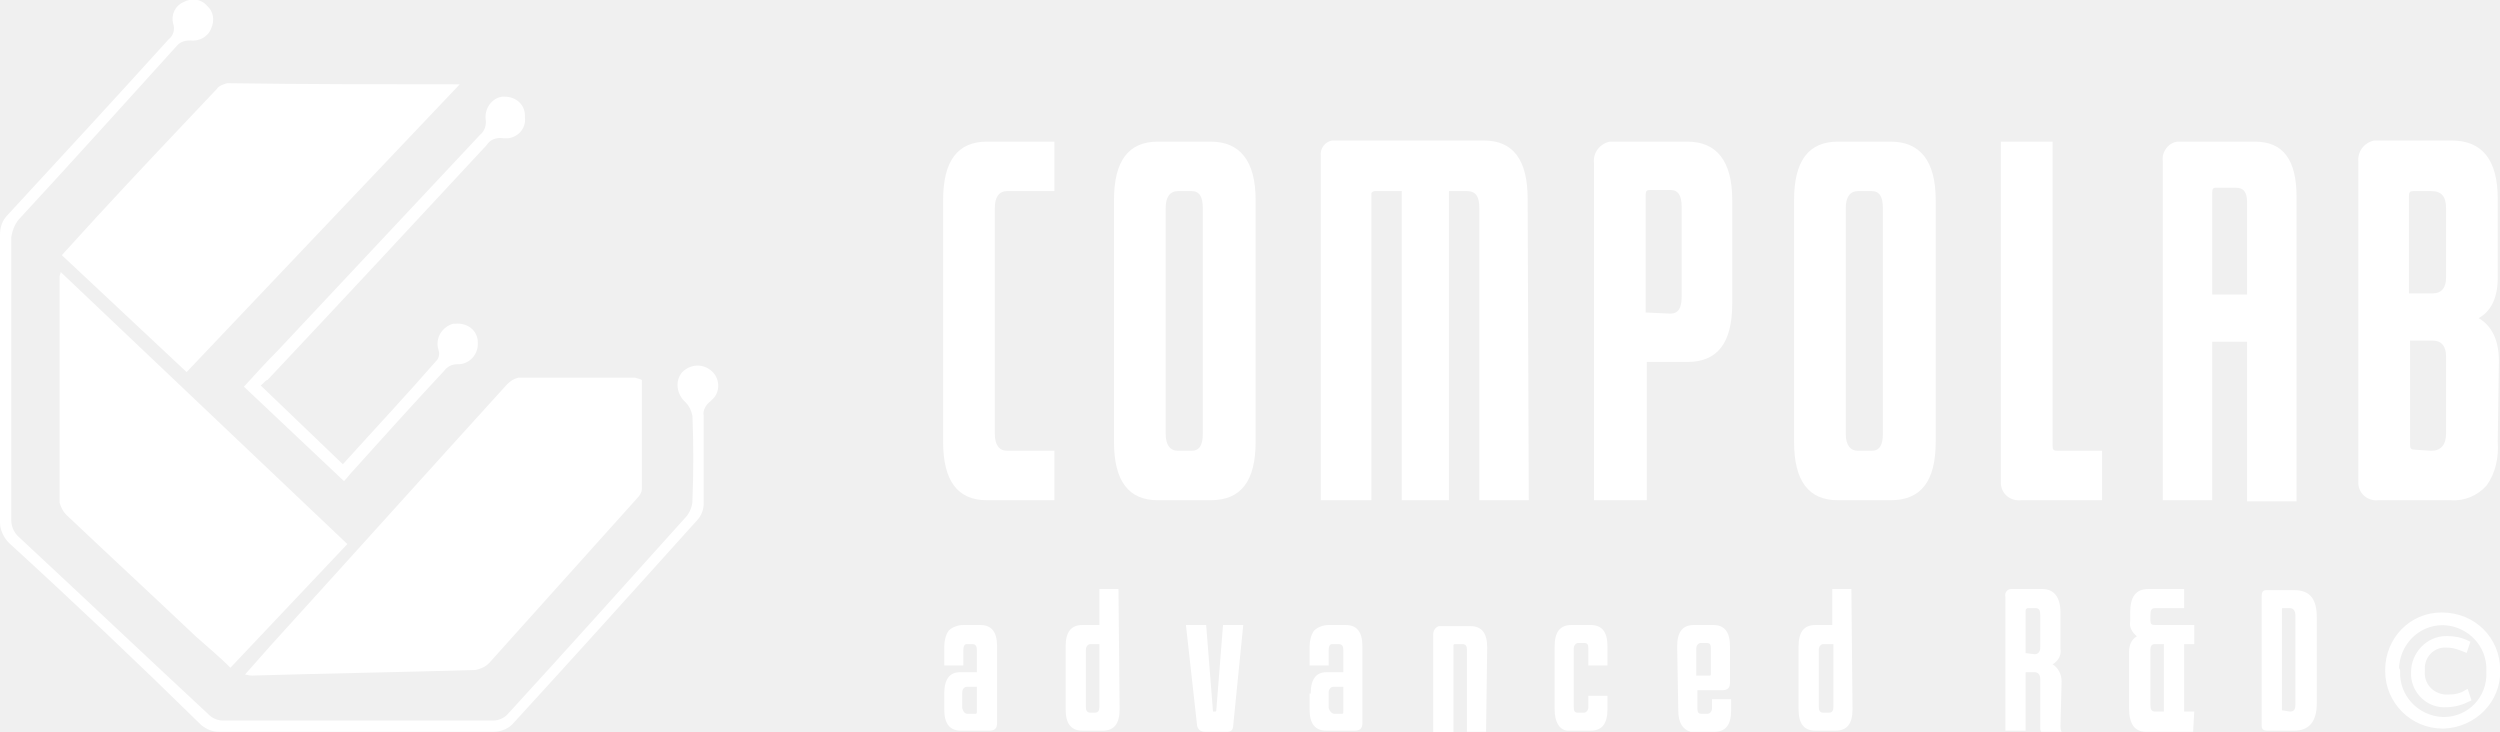
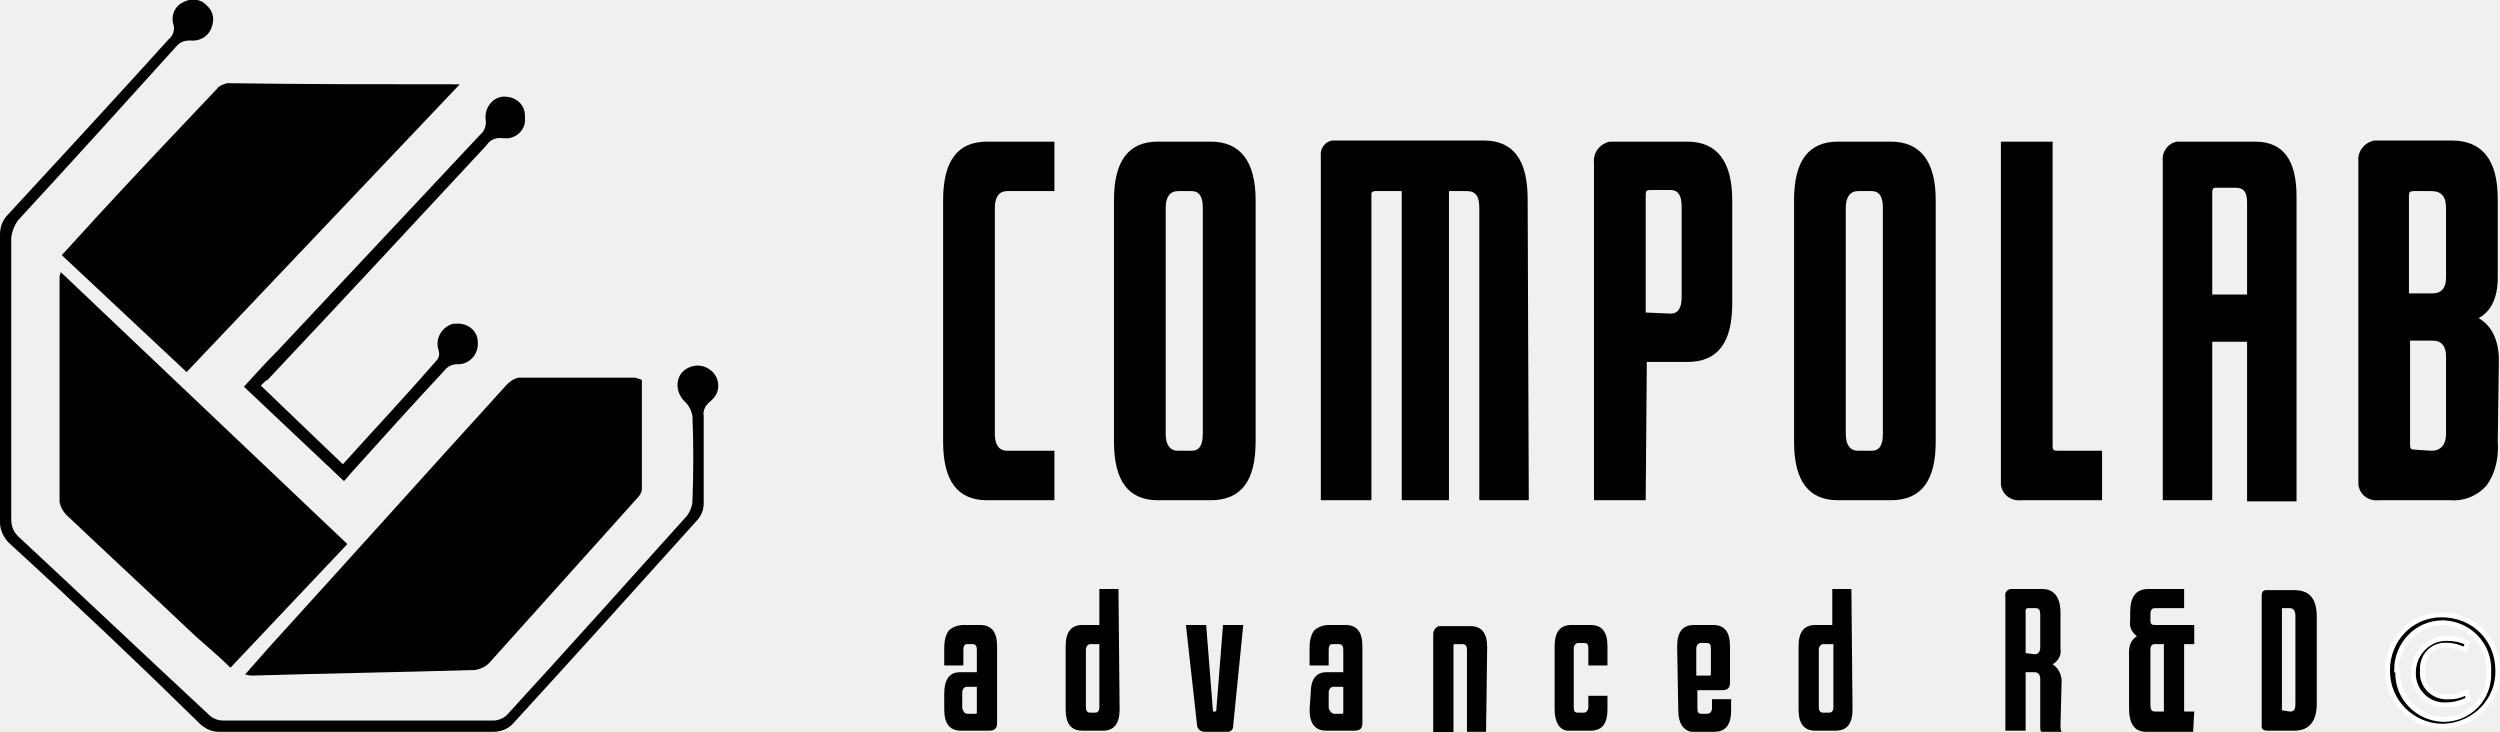
<svg xmlns="http://www.w3.org/2000/svg" version="1.1" id="Livello_1" x="0px" y="0px" viewBox="0 0 222.4 65.1" style="enable-background:new 0 0 222.4 65.1;" xml:space="preserve">
  <style type="text/css">
- 	.st0{fill:#FFFFFF;}
- 	.st1{fill:#FFFFFF;stroke:#FFFFFF;stroke-width:0.429;}
+ 	.st0{stroke:#FFFFFF;stroke-width:0.429;}
</style>
-   <path id="Tracciato_6271" class="st0" d="M93.8,44.5h-6c-2.6,0-3.9-1.7-3.9-5.2V17.8c0-3.5,1.3-5.2,3.9-5.2h6V17h-4.2  c-0.7,0-1.1,0.5-1.1,1.5v20.1c0,1,0.4,1.5,1.1,1.5h4.2V44.5z" />
-   <path id="Tracciato_6272" class="st0" d="M111.7,39.3c0,3.5-1.3,5.2-4,5.2H103c-2.6,0-3.9-1.7-3.9-5.2V17.8c0-3.5,1.3-5.2,3.9-5.2  h4.7c2.6,0,4,1.7,4,5.2V39.3z M106,40.1c0.7,0,1-0.5,1-1.5V18.5c0-1-0.3-1.5-1-1.5h-1.2c-0.7,0-1.1,0.5-1.1,1.5v20.1  c0,1,0.4,1.5,1.1,1.5L106,40.1z" />
-   <path id="Tracciato_6273" class="st0" d="M136,44.5h-4.4v-26c0-1-0.3-1.5-1.1-1.5h-1.6v27.5h-4.2V17h-2.4c-0.1,0-0.3,0.1-0.3,0.2  c0,0,0,0,0,0.1v27.2h-4.5V13.9c-0.1-0.7,0.4-1.3,1-1.4c0.1,0,0.2,0,0.3,0h13.2c2.6,0,3.9,1.7,3.9,5.2L136,44.5z" />
-   <path id="Tracciato_6274" class="st0" d="M146.4,44.5h-4.6v-30c-0.1-0.9,0.5-1.7,1.4-1.9c0.2,0,0.3,0,0.5,0h6.4c2.6,0,4,1.7,4,5.2  V27c0,3.5-1.3,5.2-4,5.2h-3.6V44.5z M148.6,27.9c0.7,0,1-0.5,1-1.5v-8c0-1-0.3-1.5-1-1.5h-1.8c-0.3,0-0.4,0.1-0.4,0.4v10.5  L148.6,27.9z" />
-   <path id="Tracciato_6275" class="st0" d="M172.2,39.3c0,3.5-1.3,5.2-4,5.2h-4.7c-2.6,0-3.9-1.7-3.9-5.2V17.8c0-3.5,1.3-5.2,3.9-5.2  h4.7c2.6,0,4,1.7,4,5.2L172.2,39.3z M166.5,40.1c0.7,0,1-0.5,1-1.5V18.5c0-1-0.3-1.5-1-1.5h-1.2c-0.7,0-1.1,0.5-1.1,1.5v20.1  c0,1,0.4,1.5,1.1,1.5L166.5,40.1z" />
-   <path id="Tracciato_6276" class="st0" d="M187,44.5h-7.2c-0.9,0.1-1.7-0.5-1.8-1.4c0-0.2,0-0.3,0-0.5V12.6h4.6v27.1  c0,0.3,0.1,0.4,0.4,0.4h4L187,44.5z" />
-   <path id="Tracciato_6277" class="st0" d="M192.4,14.3c-0.1-0.8,0.5-1.6,1.3-1.7c0.1,0,0.3,0,0.4,0h6.5c2.5,0,3.7,1.6,3.7,4.9v27.1  h-4.4V30.4h-3.1v14.1h-4.4L192.4,14.3z M199.9,26.2V18c0-0.9-0.3-1.3-1-1.3h-1.8c-0.2,0-0.3,0.1-0.3,0.4v9.1L199.9,26.2z" />
-   <path id="Tracciato_6278" class="st0" d="M222.2,39.3c0.1,1.4-0.2,2.8-1,3.9c-0.8,0.9-2,1.4-3.2,1.3h-6.4c-0.9,0.1-1.7-0.5-1.8-1.4  c0-0.2,0-0.3,0-0.5V14.4c-0.1-0.9,0.5-1.7,1.4-1.9c0.2,0,0.3,0,0.5,0h6.4c2.7,0,4.1,1.7,4.1,5.2v7c0,1.8-0.6,3-1.7,3.6  c1.2,0.7,1.8,2,1.8,3.8L222.2,39.3z M216.4,26.1c0.8,0,1.2-0.5,1.2-1.4v-6.2c0-1-0.4-1.5-1.3-1.5h-1.6c-0.3,0-0.4,0.1-0.4,0.4v8.7  L216.4,26.1z M216.3,40.1c0.8,0,1.3-0.5,1.3-1.5v-6.9c0-0.9-0.4-1.4-1.2-1.4h-2v9.3c0,0.3,0.1,0.4,0.4,0.4L216.3,40.1z" />
-   <path id="Tracciato_6279" class="st0" d="M84,61.7c0-1.3,0.5-1.9,1.4-1.9h1.5v-2c0-0.3-0.1-0.5-0.4-0.5H86c-0.2,0-0.3,0.2-0.3,0.5  v1.4H84v-1.6c0-0.5,0.1-1.1,0.4-1.5c0.3-0.3,0.8-0.5,1.3-0.5h1.5c1,0,1.5,0.6,1.5,1.9v6.8c0,0.5-0.2,0.7-0.7,0.7h-2.5  c-1,0-1.5-0.6-1.5-1.9L84,61.7z M86.1,63.5h0.7c0.1,0,0.1-0.1,0.1-0.2v-2.2h-0.9c-0.2,0-0.4,0.2-0.4,0.5V63  C85.7,63.3,85.8,63.5,86.1,63.5" />
-   <path id="Tracciato_6280" class="st0" d="M99.6,63.1c0,1.3-0.5,1.9-1.5,1.9h-1.8c-1,0-1.5-0.6-1.5-1.9v-5.6c0-1.3,0.5-1.9,1.5-1.9  h1.5v-3.2h1.7L99.6,63.1z M97.4,63.4c0.3,0,0.4-0.2,0.4-0.5v-5.6H97c-0.2,0-0.4,0.2-0.4,0.5v5.1c0,0.3,0.1,0.5,0.4,0.5H97.4z" />
-   <path id="Tracciato_6281" class="st0" d="M109.7,64.6c0,0.3-0.2,0.5-0.5,0.5c0,0,0,0-0.1,0h-1.9c-0.4,0-0.6-0.2-0.7-0.5l-1-9h1.8  l0.6,7.6c0,0.1,0,0.1,0.1,0.1h0.1c0,0,0.1,0,0.1-0.1c0,0,0,0,0,0l0.6-7.6h1.8L109.7,64.6z" />
-   <path id="Tracciato_6282" class="st0" d="M116.6,61.7c0-1.3,0.5-1.9,1.4-1.9h1.5v-2c0-0.3-0.1-0.5-0.4-0.5h-0.6  c-0.2,0-0.3,0.2-0.3,0.5v1.4h-1.7v-1.6c0-0.5,0.1-1.1,0.4-1.5c0.3-0.3,0.8-0.5,1.3-0.5h1.5c1,0,1.5,0.6,1.5,1.9v6.8  c0,0.5-0.2,0.7-0.7,0.7h-2.5c-1,0-1.5-0.6-1.5-1.9V61.7z M118.7,63.5h0.7c0.1,0,0.1-0.1,0.1-0.2v-2.2h-0.9c-0.2,0-0.4,0.2-0.4,0.5  V63C118.3,63.3,118.5,63.5,118.7,63.5" />
-   <path id="Tracciato_6283" class="st0" d="M132.2,65.1h-1.7v-7.3c0-0.3-0.1-0.5-0.4-0.5h-0.7c-0.1,0-0.1,0.1-0.1,0.2v7.7h-1.8v-8.8  c0-0.3,0.2-0.6,0.5-0.7c0.1,0,0.1,0,0.2,0h2.6c1,0,1.5,0.6,1.5,1.9L132.2,65.1z" />
-   <path id="Tracciato_6284" class="st0" d="M141.3,57.7c0-0.4-0.1-0.5-0.4-0.5h-0.5c-0.2,0-0.4,0.2-0.4,0.5v5.2c0,0.4,0.1,0.5,0.4,0.5  h0.5c0.2,0,0.4-0.2,0.4-0.5v-1h1.7v1.2c0,1.3-0.5,1.9-1.5,1.9h-1.7c-0.1,0-0.2,0-0.4,0c-0.7-0.1-1.1-0.8-1.1-1.9v-5.6  c0-1.3,0.5-1.9,1.5-1.9h1.7c1,0,1.5,0.6,1.5,1.9v1.7h-1.7L141.3,57.7z" />
-   <path id="Tracciato_6285" class="st0" d="M149.2,57.5c0-1.3,0.5-1.9,1.5-1.9h1.7c1,0,1.5,0.6,1.5,1.9v3.2c0,0.5-0.2,0.7-0.7,0.7H151  V63c0,0.4,0.1,0.5,0.4,0.5h0.5c0.2,0,0.4-0.2,0.4-0.5v-0.8h1.7v1c0,1.3-0.5,1.9-1.5,1.9h-1.7c-0.1,0-0.2,0-0.4,0  c-0.7-0.2-1.1-0.8-1.1-1.9L149.2,57.5z M152.1,60.1c0.1,0,0.1-0.1,0.1-0.2v-2.2c0-0.4-0.1-0.5-0.4-0.5h-0.5c-0.2,0-0.4,0.2-0.4,0.5  v2.4L152.1,60.1z" />
-   <path id="Tracciato_6286" class="st0" d="M164.8,63.1c0,1.3-0.5,1.9-1.5,1.9h-1.8c-1,0-1.5-0.6-1.5-1.9v-5.6c0-1.3,0.5-1.9,1.5-1.9  h1.5v-3.2h1.7L164.8,63.1z M162.7,63.4c0.3,0,0.4-0.2,0.4-0.5v-5.6h-0.9c-0.2,0-0.4,0.2-0.4,0.5v5.1c0,0.3,0.1,0.5,0.4,0.5H162.7z" />
-   <path id="Tracciato_6287" class="st0" d="M183.3,64.6c0,0.2,0,0.3,0.1,0.5h-1.8c-0.1-0.1-0.1-0.2-0.1-0.4v-4.3  c0-0.4-0.2-0.6-0.5-0.6h-0.8v5.2h-1.8V53.1c-0.1-0.4,0.2-0.7,0.5-0.7c0.1,0,0.1,0,0.2,0h2.6c1,0,1.6,0.7,1.6,2.1v3.2  c0.1,0.6-0.2,1.1-0.7,1.4c0.5,0.3,0.8,0.9,0.8,1.5L183.3,64.6z M181,58.2c0.3,0,0.5-0.2,0.5-0.6v-2.9c0-0.4-0.1-0.6-0.4-0.6h-0.7  c-0.1,0-0.2,0.1-0.2,0.2v3.8L181,58.2z" />
-   <path id="Tracciato_6288" class="st0" d="M195.1,65.1h-4.2c-1,0-1.5-0.7-1.5-2.1V58c0-0.6,0.2-1.1,0.7-1.4c-0.4-0.3-0.7-0.8-0.6-1.3  v-0.8c0-1.4,0.5-2.1,1.6-2.1h3.2v1.7h-2.6c-0.3,0-0.4,0.2-0.4,0.6v0.5c0,0.3,0.1,0.4,0.4,0.4h3.5v1.7h-0.9v6h0.9L195.1,65.1z   M192.5,63.3v-6h-0.8c-0.3,0-0.4,0.2-0.4,0.5v4.9c0,0.4,0.1,0.6,0.4,0.6H192.5z" />
-   <path id="Tracciato_6289" class="st0" d="M206.1,62.6c0,1.6-0.7,2.4-2,2.4h-2.4c-0.3,0-0.5-0.1-0.5-0.4c0,0,0-0.1,0-0.1V53  c0-0.3,0.1-0.5,0.4-0.5c0,0,0.1,0,0.1,0h2.4c1.4,0,2,0.8,2,2.4V62.6z M203.7,63.3c0.4,0,0.5-0.2,0.5-0.7v-7.8c0-0.5-0.2-0.7-0.5-0.7  h-0.6c-0.1,0-0.1,0-0.1,0.1c0,0,0,0,0,0v8.9c0,0.1,0,0.1,0.1,0.1L203.7,63.3z" />
-   <path id="Tracciato_6290" class="st0" d="M222.2,59.6c0.1,2.7-2.1,4.9-4.8,5l-0.1,0c-2.7,0-4.9-2.2-4.9-4.9l0-0.1  c0-2.7,2.1-4.9,4.8-4.9c0,0,0,0,0,0h0C220.1,54.7,222.2,56.9,222.2,59.6L222.2,59.6 M213.3,59.7c-0.1,2.3,1.7,4.2,4,4.3c0,0,0,0,0,0  c0,0,0.1,0,0.1,0c2.3,0,4.1-1.9,4-4.2c0,0,0,0,0,0c0,0,0-0.1,0-0.1c0.1-2.3-1.7-4.2-4-4.3l-0.1,0c-2.3,0-4.1,1.9-4.1,4.2  c0,0,0,0,0,0C213.3,59.6,213.3,59.6,213.3,59.7 M219.3,57.8c-0.5-0.2-1-0.4-1.6-0.4c-1.1-0.1-2.1,0.7-2.2,1.9c0,0.1,0,0.2,0,0.4  c-0.1,1.2,0.8,2.2,2,2.3c0.1,0,0.2,0,0.3,0c0.6,0,1.1-0.1,1.6-0.4l0.2,0.6c-0.6,0.3-1.3,0.5-2,0.5c-1.5,0.1-2.8-1.1-2.9-2.6  c0-0.1,0-0.2,0-0.3c0-1.6,1.3-3,2.9-3c0,0,0,0,0,0c0,0,0.1,0,0.1,0c0.6,0,1.2,0.1,1.8,0.4L219.3,57.8z" />
-   <path id="Tracciato_6291" class="st1" d="M222.2,59.6c0.1,2.7-2.1,4.9-4.8,5l-0.1,0c-2.7,0-4.9-2.2-4.9-4.9l0-0.1  c0-2.7,2.1-4.9,4.8-4.9c0,0,0,0,0,0h0C220.1,54.7,222.2,56.9,222.2,59.6L222.2,59.6z M213.3,59.7c-0.1,2.3,1.7,4.2,4,4.3  c0,0,0,0,0,0c0,0,0.1,0,0.1,0c2.3,0,4.1-1.9,4-4.2c0,0,0,0,0,0c0,0,0-0.1,0-0.1c0.1-2.3-1.7-4.2-4-4.3l-0.1,0  c-2.3,0-4.1,1.9-4.1,4.2c0,0,0,0,0,0C213.3,59.6,213.3,59.6,213.3,59.7L213.3,59.7z M219.3,57.8c-0.5-0.2-1-0.4-1.6-0.4  c-1.1-0.1-2.1,0.7-2.2,1.9c0,0.1,0,0.2,0,0.4c-0.1,1.2,0.8,2.2,2,2.3c0.1,0,0.2,0,0.3,0c0.6,0,1.1-0.1,1.6-0.4l0.2,0.6  c-0.6,0.3-1.3,0.5-2,0.5c-1.5,0.1-2.8-1.1-2.9-2.6c0-0.1,0-0.2,0-0.3c0-1.6,1.3-3,2.9-3c0,0,0,0,0,0c0,0,0.1,0,0.1,0  c0.6,0,1.2,0.1,1.8,0.4L219.3,57.8z" />
+   <path id="Tracciato_6271" d="M93.8,44.5h-6c-2.6,0-3.9-1.7-3.9-5.2V17.8c0-3.5,1.3-5.2,3.9-5.2h6V17h-4.2c-0.7,0-1.1,0.5-1.1,1.5  v20.1c0,1,0.4,1.5,1.1,1.5h4.2V44.5z" />
+   <path id="Tracciato_6272" d="M111.7,39.3c0,3.5-1.3,5.2-4,5.2H103c-2.6,0-3.9-1.7-3.9-5.2V17.8c0-3.5,1.3-5.2,3.9-5.2h4.7  c2.6,0,4,1.7,4,5.2V39.3z M106,40.1c0.7,0,1-0.5,1-1.5V18.5c0-1-0.3-1.5-1-1.5h-1.2c-0.7,0-1.1,0.5-1.1,1.5v20.1  c0,1,0.4,1.5,1.1,1.5H106z" />
+   <path id="Tracciato_6273" d="M136,44.5h-4.4v-26c0-1-0.3-1.5-1.1-1.5h-1.6v27.5h-4.2V17h-2.4c-0.1,0-0.3,0.1-0.3,0.2c0,0,0,0,0,0.1  v27.2h-4.5V13.9c-0.1-0.7,0.4-1.3,1-1.4c0.1,0,0.2,0,0.3,0H132c2.6,0,3.9,1.7,3.9,5.2L136,44.5z" />
+   <path id="Tracciato_6274" d="M146.4,44.5h-4.6v-30c-0.1-0.9,0.5-1.7,1.4-1.9c0.2,0,0.3,0,0.5,0h6.4c2.6,0,4,1.7,4,5.2V27  c0,3.5-1.3,5.2-4,5.2h-3.6L146.4,44.5L146.4,44.5z M148.6,27.9c0.7,0,1-0.5,1-1.5v-8c0-1-0.3-1.5-1-1.5h-1.8c-0.3,0-0.4,0.1-0.4,0.4  v10.5L148.6,27.9z" />
+   <path id="Tracciato_6275" d="M172.2,39.3c0,3.5-1.3,5.2-4,5.2h-4.7c-2.6,0-3.9-1.7-3.9-5.2V17.8c0-3.5,1.3-5.2,3.9-5.2h4.7  c2.6,0,4,1.7,4,5.2V39.3z M166.5,40.1c0.7,0,1-0.5,1-1.5V18.5c0-1-0.3-1.5-1-1.5h-1.2c-0.7,0-1.1,0.5-1.1,1.5v20.1  c0,1,0.4,1.5,1.1,1.5H166.5z" />
+   <path id="Tracciato_6276" d="M187,44.5h-7.2c-0.9,0.1-1.7-0.5-1.8-1.4c0-0.2,0-0.3,0-0.5v-30h4.6v27.1c0,0.3,0.1,0.4,0.4,0.4h4V44.5  z" />
+   <path id="Tracciato_6277" d="M192.4,14.3c-0.1-0.8,0.5-1.6,1.3-1.7c0.1,0,0.3,0,0.4,0h6.5c2.5,0,3.7,1.6,3.7,4.9v27.1h-4.4V30.4  h-3.1v14.1h-4.4V14.3z M199.9,26.2V18c0-0.9-0.3-1.3-1-1.3h-1.8c-0.2,0-0.3,0.1-0.3,0.4v9.1H199.9z" />
+   <path id="Tracciato_6278" d="M222.2,39.3c0.1,1.4-0.2,2.8-1,3.9c-0.8,0.9-2,1.4-3.2,1.3h-6.4c-0.9,0.1-1.7-0.5-1.8-1.4  c0-0.2,0-0.3,0-0.5V14.4c-0.1-0.9,0.5-1.7,1.4-1.9c0.2,0,0.3,0,0.5,0h6.4c2.7,0,4.1,1.7,4.1,5.2v7c0,1.8-0.6,3-1.7,3.6  c1.2,0.7,1.8,2,1.8,3.8L222.2,39.3z M216.4,26.1c0.8,0,1.2-0.5,1.2-1.4v-6.2c0-1-0.4-1.5-1.3-1.5h-1.6c-0.3,0-0.4,0.1-0.4,0.4v8.7  L216.4,26.1z M216.3,40.1c0.8,0,1.3-0.5,1.3-1.5v-6.9c0-0.9-0.4-1.4-1.2-1.4h-2v9.3c0,0.3,0.1,0.4,0.4,0.4L216.3,40.1z" />
+   <path id="Tracciato_6279" d="M84,61.7c0-1.3,0.5-1.9,1.4-1.9h1.5v-2c0-0.3-0.1-0.5-0.4-0.5H86c-0.2,0-0.3,0.2-0.3,0.5v1.4H84v-1.6  c0-0.5,0.1-1.1,0.4-1.5c0.3-0.3,0.8-0.5,1.3-0.5h1.5c1,0,1.5,0.6,1.5,1.9v6.8c0,0.5-0.2,0.7-0.7,0.7h-2.5c-1,0-1.5-0.6-1.5-1.9  L84,61.7z M86.1,63.5h0.7c0.1,0,0.1-0.1,0.1-0.2v-2.2H86c-0.2,0-0.4,0.2-0.4,0.5V63C85.7,63.3,85.8,63.5,86.1,63.5" />
+   <path id="Tracciato_6280" d="M99.6,63.1c0,1.3-0.5,1.9-1.5,1.9h-1.8c-1,0-1.5-0.6-1.5-1.9v-5.6c0-1.3,0.5-1.9,1.5-1.9h1.5v-3.2h1.7  L99.6,63.1z M97.4,63.4c0.3,0,0.4-0.2,0.4-0.5v-5.6H97c-0.2,0-0.4,0.2-0.4,0.5v5.1c0,0.3,0.1,0.5,0.4,0.5H97.4z" />
+   <path id="Tracciato_6281" d="M109.7,64.6c0,0.3-0.2,0.5-0.5,0.5c0,0,0,0-0.1,0h-1.9c-0.4,0-0.6-0.2-0.7-0.5l-1-9h1.8l0.6,7.6  c0,0.1,0,0.1,0.1,0.1h0.1c0,0,0.1,0,0.1-0.1l0,0l0.6-7.6h1.8L109.7,64.6z" />
+   <path id="Tracciato_6282" d="M116.6,61.7c0-1.3,0.5-1.9,1.4-1.9h1.5v-2c0-0.3-0.1-0.5-0.4-0.5h-0.6c-0.2,0-0.3,0.2-0.3,0.5v1.4h-1.7  v-1.6c0-0.5,0.1-1.1,0.4-1.5c0.3-0.3,0.8-0.5,1.3-0.5h1.5c1,0,1.5,0.6,1.5,1.9v6.8c0,0.5-0.2,0.7-0.7,0.7H118c-1,0-1.5-0.6-1.5-1.9  L116.6,61.7L116.6,61.7z M118.7,63.5h0.7c0.1,0,0.1-0.1,0.1-0.2v-2.2h-0.9c-0.2,0-0.4,0.2-0.4,0.5V63  C118.3,63.3,118.5,63.5,118.7,63.5" />
+   <path id="Tracciato_6283" d="M132.2,65.1h-1.7v-7.3c0-0.3-0.1-0.5-0.4-0.5h-0.7c-0.1,0-0.1,0.1-0.1,0.2v7.7h-1.8v-8.8  c0-0.3,0.2-0.6,0.5-0.7c0.1,0,0.1,0,0.2,0h2.6c1,0,1.5,0.6,1.5,1.9L132.2,65.1z" />
+   <path id="Tracciato_6284" d="M141.3,57.7c0-0.4-0.1-0.5-0.4-0.5h-0.5c-0.2,0-0.4,0.2-0.4,0.5v5.2c0,0.4,0.1,0.5,0.4,0.5h0.5  c0.2,0,0.4-0.2,0.4-0.5v-1h1.7v1.2c0,1.3-0.5,1.9-1.5,1.9h-1.7c-0.1,0-0.2,0-0.4,0c-0.7-0.1-1.1-0.8-1.1-1.9v-5.6  c0-1.3,0.5-1.9,1.5-1.9h1.7c1,0,1.5,0.6,1.5,1.9v1.7h-1.7V57.7z" />
+   <path id="Tracciato_6285" d="M149.2,57.5c0-1.3,0.5-1.9,1.5-1.9h1.7c1,0,1.5,0.6,1.5,1.9v3.2c0,0.5-0.2,0.7-0.7,0.7H151V63  c0,0.4,0.1,0.5,0.4,0.5h0.5c0.2,0,0.4-0.2,0.4-0.5v-0.8h1.7v1c0,1.3-0.5,1.9-1.5,1.9h-1.7c-0.1,0-0.2,0-0.4,0  c-0.7-0.2-1.1-0.8-1.1-1.9L149.2,57.5z M152.1,60.1c0.1,0,0.1-0.1,0.1-0.2v-2.2c0-0.4-0.1-0.5-0.4-0.5h-0.5c-0.2,0-0.4,0.2-0.4,0.5  v2.4H152.1z" />
+   <path id="Tracciato_6286" d="M164.8,63.1c0,1.3-0.5,1.9-1.5,1.9h-1.8c-1,0-1.5-0.6-1.5-1.9v-5.6c0-1.3,0.5-1.9,1.5-1.9h1.5v-3.2h1.7  L164.8,63.1z M162.7,63.4c0.3,0,0.4-0.2,0.4-0.5v-5.6h-0.9c-0.2,0-0.4,0.2-0.4,0.5v5.1c0,0.3,0.1,0.5,0.4,0.5H162.7z" />
+   <path id="Tracciato_6287" d="M183.3,64.6c0,0.2,0,0.3,0.1,0.5h-1.8c-0.1-0.1-0.1-0.2-0.1-0.4v-4.3c0-0.4-0.2-0.6-0.5-0.6h-0.8V65  h-1.8V53.1c-0.1-0.4,0.2-0.7,0.5-0.7c0.1,0,0.1,0,0.2,0h2.6c1,0,1.6,0.7,1.6,2.1v3.2c0.1,0.6-0.2,1.1-0.7,1.4  c0.5,0.3,0.8,0.9,0.8,1.5L183.3,64.6z M181,58.2c0.3,0,0.5-0.2,0.5-0.6v-2.9c0-0.4-0.1-0.6-0.4-0.6h-0.7c-0.1,0-0.2,0.1-0.2,0.2v3.8  L181,58.2z" />
+   <path id="Tracciato_6288" d="M195.1,65.1h-4.2c-1,0-1.5-0.7-1.5-2.1v-5c0-0.6,0.2-1.1,0.7-1.4c-0.4-0.3-0.7-0.8-0.6-1.3v-0.8  c0-1.4,0.5-2.1,1.6-2.1h3.2v1.7h-2.6c-0.3,0-0.4,0.2-0.4,0.6v0.5c0,0.3,0.1,0.4,0.4,0.4h3.5v1.7h-0.9v6h0.9L195.1,65.1z M192.5,63.3  v-6h-0.8c-0.3,0-0.4,0.2-0.4,0.5v4.9c0,0.4,0.1,0.6,0.4,0.6H192.5z" />
+   <path id="Tracciato_6289" d="M206.1,62.6c0,1.6-0.7,2.4-2,2.4h-2.4c-0.3,0-0.5-0.1-0.5-0.4v-0.1V53c0-0.3,0.1-0.5,0.4-0.5h0.1h2.4  c1.4,0,2,0.8,2,2.4V62.6z M203.7,63.3c0.4,0,0.5-0.2,0.5-0.7v-7.8c0-0.5-0.2-0.7-0.5-0.7h-0.6c-0.1,0-0.1,0-0.1,0.1l0,0v8.9  c0,0.1,0,0.1,0.1,0.1L203.7,63.3z" />
+   <path id="Tracciato_6290" d="M222.2,59.6c0.1,2.7-2.1,4.9-4.8,5h-0.1c-2.7,0-4.9-2.2-4.9-4.9v-0.1c0-2.7,2.1-4.9,4.8-4.9l0,0l0,0  C220.1,54.7,222.2,56.9,222.2,59.6L222.2,59.6 M213.3,59.7c-0.1,2.3,1.7,4.2,4,4.3l0,0h0.1c2.3,0,4.1-1.9,4-4.2l0,0v-0.1  c0.1-2.3-1.7-4.2-4-4.3h-0.1c-2.3,0-4.1,1.9-4.1,4.2l0,0C213.3,59.6,213.3,59.6,213.3,59.7 M219.3,57.8c-0.5-0.2-1-0.4-1.6-0.4  c-1.1-0.1-2.1,0.7-2.2,1.9c0,0.1,0,0.2,0,0.4c-0.1,1.2,0.8,2.2,2,2.3c0.1,0,0.2,0,0.3,0c0.6,0,1.1-0.1,1.6-0.4l0.2,0.6  c-0.6,0.3-1.3,0.5-2,0.5c-1.5,0.1-2.8-1.1-2.9-2.6c0-0.1,0-0.2,0-0.3c0-1.6,1.3-3,2.9-3l0,0h0.1c0.6,0,1.2,0.1,1.8,0.4L219.3,57.8z" />
+   <path id="Tracciato_6291" class="st0" d="M222.2,59.6c0.1,2.7-2.1,4.9-4.8,5h-0.1c-2.7,0-4.9-2.2-4.9-4.9v-0.1  c0-2.7,2.1-4.9,4.8-4.9l0,0l0,0C220.1,54.7,222.2,56.9,222.2,59.6L222.2,59.6z M213.3,59.7c-0.1,2.3,1.7,4.2,4,4.3l0,0h0.1  c2.3,0,4.1-1.9,4-4.2l0,0v-0.1c0.1-2.3-1.7-4.2-4-4.3h-0.1c-2.3,0-4.1,1.9-4.1,4.2l0,0C213.3,59.6,213.3,59.6,213.3,59.7L213.3,59.7  z M219.3,57.8c-0.5-0.2-1-0.4-1.6-0.4c-1.1-0.1-2.1,0.7-2.2,1.9c0,0.1,0,0.2,0,0.4c-0.1,1.2,0.8,2.2,2,2.3c0.1,0,0.2,0,0.3,0  c0.6,0,1.1-0.1,1.6-0.4l0.2,0.6c-0.6,0.3-1.3,0.5-2,0.5c-1.5,0.1-2.8-1.1-2.9-2.6c0-0.1,0-0.2,0-0.3c0-1.6,1.3-3,2.9-3l0,0h0.1  c0.6,0,1.2,0.1,1.8,0.4L219.3,57.8z" />
  <g id="Raggruppa_2964">
-     <path id="Tracciato_6326" class="st0" d="M57.1,33.8c0,3.3,0,6.5,0,9.7c0,0.3-0.2,0.6-0.4,0.8c-4.4,4.9-8.8,9.8-13.2,14.7   c-0.3,0.3-0.7,0.5-1.2,0.6c-6.6,0.2-13.2,0.3-19.9,0.5c-0.1,0-0.2,0-0.6-0.1c0.8-0.9,1.6-1.8,2.3-2.6c7-7.7,14-15.5,21-23.2   c0.3-0.3,0.6-0.5,1-0.6c3.5,0,7,0,10.4,0C56.8,33.7,56.9,33.7,57.1,33.8z" />
-     <path id="Tracciato_6327" class="st0" d="M30.9,48.4L20.5,59.4c-1-1-2.1-1.9-3.1-2.8C13.6,53,9.7,49.4,5.9,45.8   c-0.3-0.3-0.5-0.7-0.6-1.1c0-6.7,0-13.4,0-20.1c0-0.1,0.1-0.3,0.1-0.4L30.9,48.4z" />
-     <path id="Tracciato_6328" class="st0" d="M40.9,7.5L16.6,33.1L5.5,22.7c1.1-1.2,2.1-2.3,3.1-3.4c3.5-3.8,7.1-7.6,10.7-11.4   c0.2-0.3,0.6-0.4,0.9-0.5C27,7.5,33.8,7.5,40.9,7.5z" />
-     <path id="Tracciato_6329" class="st0" d="M1,33.7c0,4.2,0,8.3,0,12.5c0,0.6,0.2,1.1,0.6,1.5c5.7,5.3,11.3,10.6,17,15.9   c0.3,0.3,0.8,0.5,1.2,0.5c8,0,16,0,24.1,0c0.4,0,0.9-0.2,1.2-0.5c5.4-5.9,10.7-11.8,16-17.7c0.3-0.4,0.5-0.9,0.5-1.4   c0.1-2.5,0.1-5,0-7.5c-0.1-0.5-0.3-0.9-0.6-1.2c-0.8-0.7-1-1.9-0.3-2.7l0,0c0.7-0.7,1.8-0.8,2.6-0.1c0.7,0.6,0.8,1.7,0.2,2.4   c-0.1,0.1-0.2,0.2-0.3,0.3c-0.4,0.3-0.7,0.8-0.6,1.3c0,2.6,0,5.2,0,7.8c0,0.5-0.2,1.1-0.6,1.5c-5.4,6-10.8,12-16.3,18   c-0.4,0.5-1.1,0.8-1.8,0.8c-8.1,0-16.2,0-24.4,0c-0.6,0-1.1-0.2-1.6-0.6C12.3,59,6.6,53.6,0.8,48.3C0.3,47.8,0,47.1,0,46.5   c0-8.5,0-17.1,0-25.6c0-0.7,0.2-1.3,0.7-1.8C5.5,13.9,10.3,8.7,15,3.5c0.4-0.3,0.6-0.9,0.4-1.4c-0.2-0.8,0.2-1.6,0.9-1.9   c0.7-0.4,1.6-0.3,2.1,0.3c0.6,0.5,0.7,1.3,0.4,2c-0.3,0.8-1.1,1.2-1.9,1.1c-0.4,0-0.8,0.1-1.1,0.4C11.1,9.2,6.4,14.4,1.6,19.6   C1.3,20,1.1,20.5,1,21.1C1,25.3,1,29.5,1,33.7z" />
-     <path id="Tracciato_6330" class="st0" d="M23.2,34.3l7.3,7c2.8-3.1,5.7-6.2,8.4-9.3c0.2-0.3,0.2-0.6,0.1-0.9c-0.3-1,0.3-2,1.3-2.3   c0.1,0,0.1,0,0.2,0c1-0.1,1.9,0.5,2,1.5c0,0,0,0.1,0,0.1c0.1,1-0.6,1.9-1.6,2c-0.1,0-0.2,0-0.2,0c-0.5,0-0.9,0.2-1.2,0.6   c-2.8,3-5.5,6-8.2,9c-0.2,0.2-0.4,0.5-0.7,0.8l-8.9-8.4c1-1.1,2-2.2,3-3.2c6-6.4,12-12.8,18-19.2c0.4-0.3,0.6-0.9,0.5-1.4   c-0.1-1,0.6-1.9,1.5-2c0.1,0,0.1,0,0.2,0c1,0,1.8,0.7,1.8,1.7c0,0,0,0,0,0c0,0.1,0,0.1,0,0.2c0.1,0.9-0.6,1.7-1.5,1.8   c-0.1,0-0.3,0-0.4,0c-0.6-0.1-1.2,0.1-1.5,0.6c-6.5,7-13,14-19.5,20.9C23.7,33.8,23.5,34,23.2,34.3z" />
+     <path id="Tracciato_6326" d="M57.1,33.8c0,3.3,0,6.5,0,9.7c0,0.3-0.2,0.6-0.4,0.8c-4.4,4.9-8.8,9.8-13.2,14.7   c-0.3,0.3-0.7,0.5-1.2,0.6c-6.6,0.2-13.2,0.3-19.9,0.5c-0.1,0-0.2,0-0.6-0.1c0.8-0.9,1.6-1.8,2.3-2.6c7-7.7,14-15.5,21-23.2   c0.3-0.3,0.6-0.5,1-0.6c3.5,0,7,0,10.4,0C56.8,33.7,56.9,33.7,57.1,33.8z" />
+     <path id="Tracciato_6327" d="M30.9,48.4l-10.4,11c-1-1-2.1-1.9-3.1-2.8C13.6,53,9.7,49.4,5.9,45.8c-0.3-0.3-0.5-0.7-0.6-1.1   c0-6.7,0-13.4,0-20.1c0-0.1,0.1-0.3,0.1-0.4L30.9,48.4z" />
+     <path id="Tracciato_6328" d="M40.9,7.5L16.6,33.1L5.5,22.7c1.1-1.2,2.1-2.3,3.1-3.4c3.5-3.8,7.1-7.6,10.7-11.4   c0.2-0.3,0.6-0.4,0.9-0.5C27,7.5,33.8,7.5,40.9,7.5z" />
+     <path id="Tracciato_6329" d="M1,33.7c0,4.2,0,8.3,0,12.5c0,0.6,0.2,1.1,0.6,1.5c5.7,5.3,11.3,10.6,17,15.9c0.3,0.3,0.8,0.5,1.2,0.5   c8,0,16,0,24.1,0c0.4,0,0.9-0.2,1.2-0.5c5.4-5.9,10.7-11.8,16-17.7c0.3-0.4,0.5-0.9,0.5-1.4c0.1-2.5,0.1-5,0-7.5   c-0.1-0.5-0.3-0.9-0.6-1.2c-0.8-0.7-1-1.9-0.3-2.7l0,0c0.7-0.7,1.8-0.8,2.6-0.1c0.7,0.6,0.8,1.7,0.2,2.4c-0.1,0.1-0.2,0.2-0.3,0.3   c-0.4,0.3-0.7,0.8-0.6,1.3c0,2.6,0,5.2,0,7.8c0,0.5-0.2,1.1-0.6,1.5c-5.4,6-10.8,12-16.3,18c-0.4,0.5-1.1,0.8-1.8,0.8   c-8.1,0-16.2,0-24.4,0c-0.6,0-1.1-0.2-1.6-0.6C12.3,59,6.6,53.6,0.8,48.3C0.3,47.8,0,47.1,0,46.5C0,38,0,29.4,0,20.9   c0-0.7,0.2-1.3,0.7-1.8C5.5,13.9,10.3,8.7,15,3.5c0.4-0.3,0.6-0.9,0.4-1.4c-0.2-0.8,0.2-1.6,0.9-1.9c0.7-0.4,1.6-0.3,2.1,0.3   c0.6,0.5,0.7,1.3,0.4,2c-0.3,0.8-1.1,1.2-1.9,1.1c-0.4,0-0.8,0.1-1.1,0.4C11.1,9.2,6.4,14.4,1.6,19.6C1.3,20,1.1,20.5,1,21.1   C1,25.3,1,29.5,1,33.7z" />
+     <path id="Tracciato_6330" d="M23.2,34.3l7.3,7c2.8-3.1,5.7-6.2,8.4-9.3c0.2-0.3,0.2-0.6,0.1-0.9c-0.3-1,0.3-2,1.3-2.3   c0.1,0,0.1,0,0.2,0c1-0.1,1.9,0.5,2,1.5v0.1c0.1,1-0.6,1.9-1.6,2c-0.1,0-0.2,0-0.2,0c-0.5,0-0.9,0.2-1.2,0.6c-2.8,3-5.5,6-8.2,9   c-0.2,0.2-0.4,0.5-0.7,0.8l-8.9-8.4c1-1.1,2-2.2,3-3.2c6-6.4,12-12.8,18-19.2c0.4-0.3,0.6-0.9,0.5-1.4c-0.1-1,0.6-1.9,1.5-2   c0.1,0,0.1,0,0.2,0c1,0,1.8,0.7,1.8,1.7l0,0c0,0.1,0,0.1,0,0.2c0.1,0.9-0.6,1.7-1.5,1.8c-0.1,0-0.3,0-0.4,0   c-0.6-0.1-1.2,0.1-1.5,0.6c-6.5,7-13,14-19.5,20.9C23.7,33.8,23.5,34,23.2,34.3z" />
  </g>
</svg>
